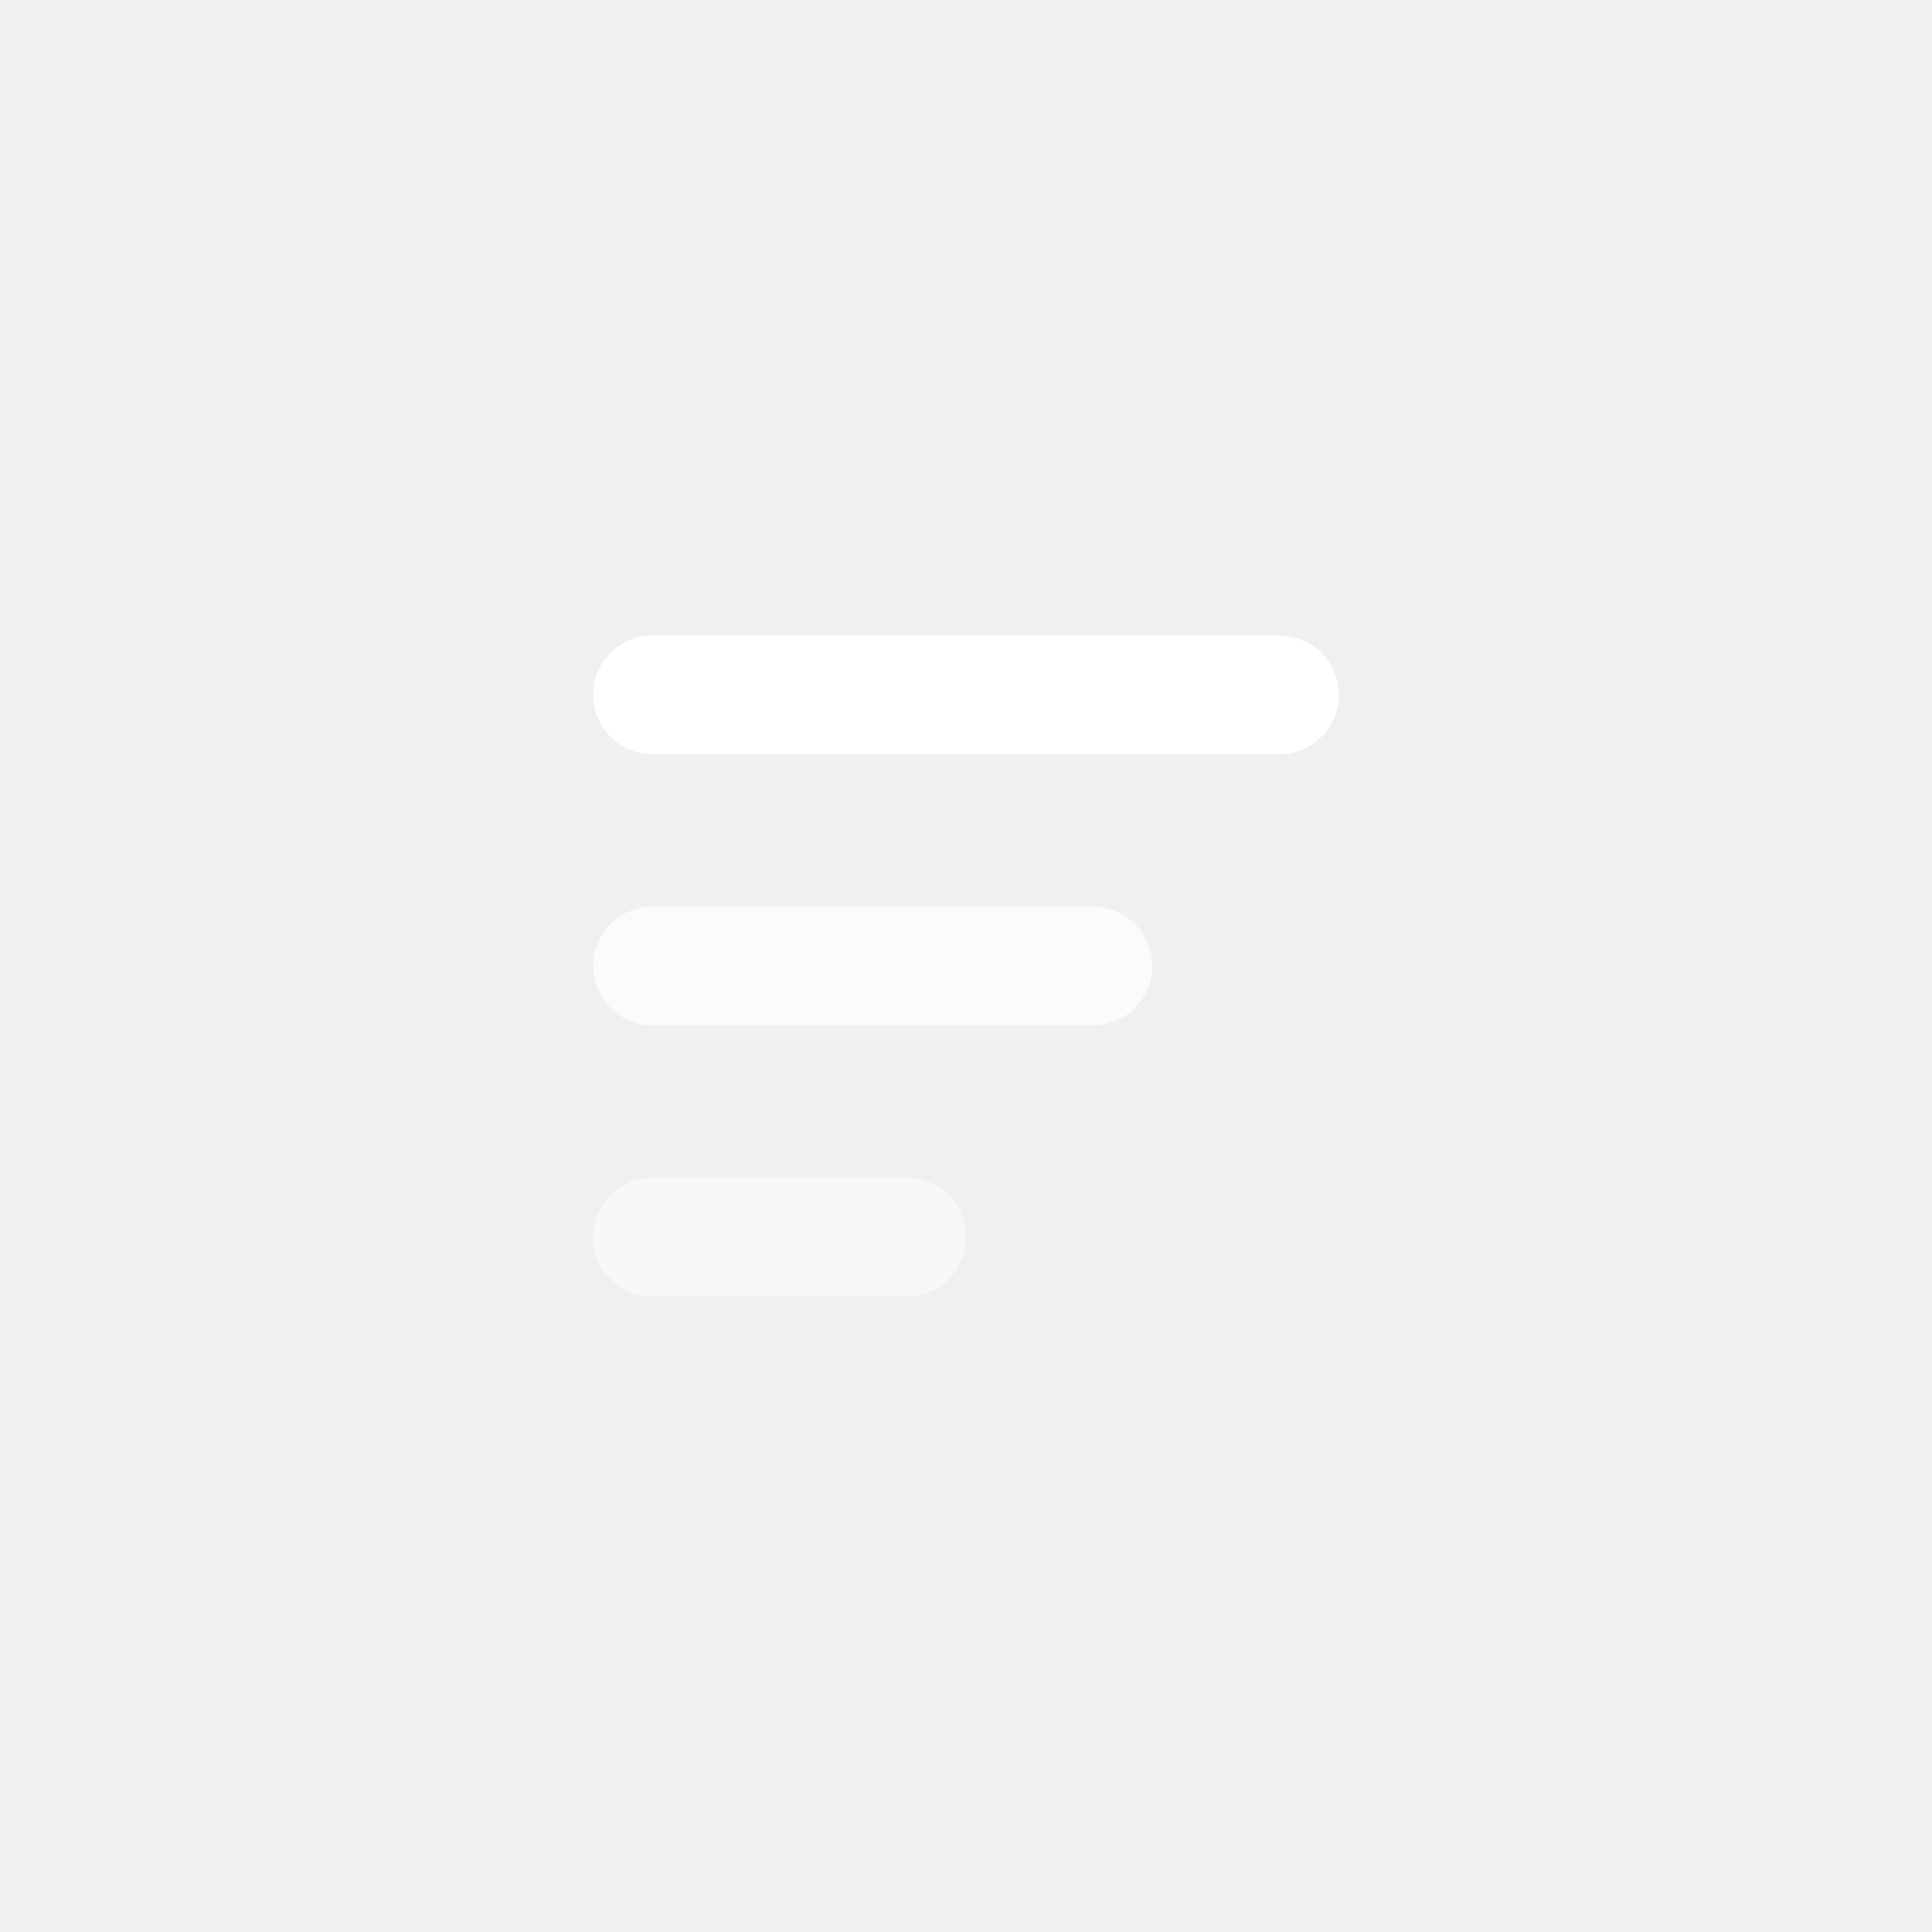
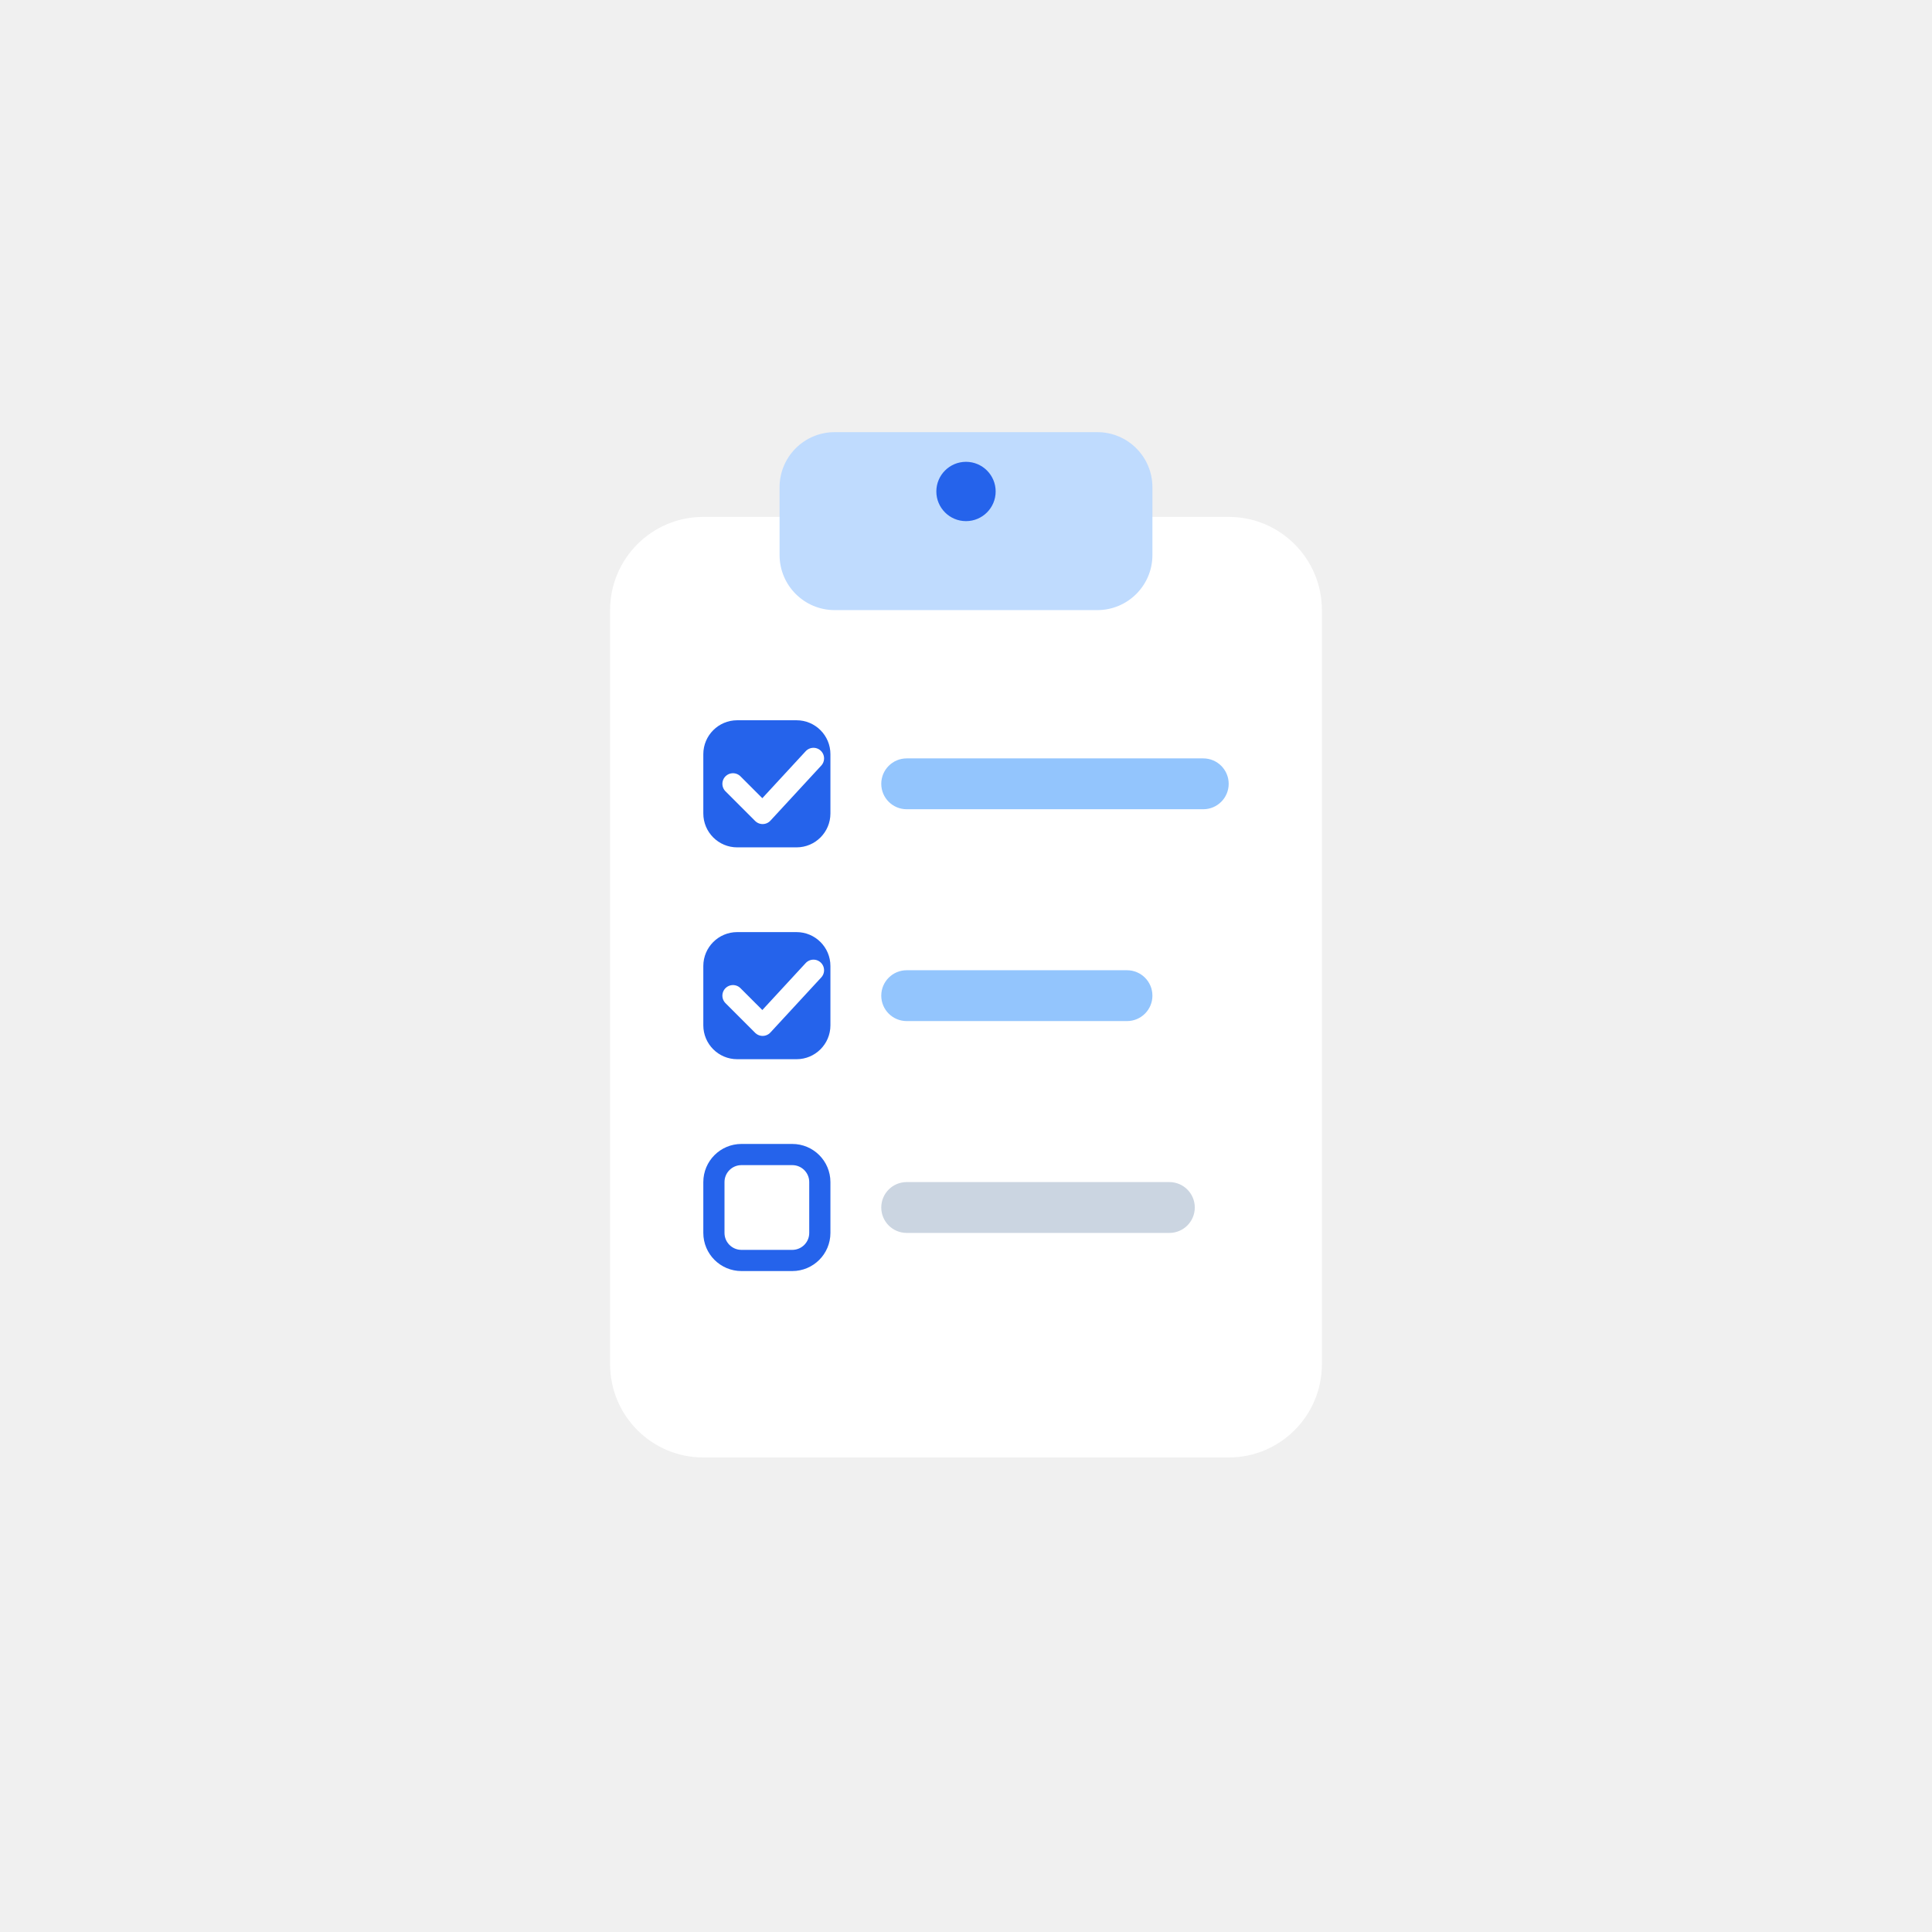
<svg xmlns="http://www.w3.org/2000/svg" width="456" height="456" viewBox="0 0 456 456" version="1.1">
-   <rect x="140" y="150" width="176" height="28" rx="14" fill="#ffffff" />
-   <rect x="140" y="214" width="132" height="28" rx="14" fill="#ffffff" fill-opacity="0.75" />
-   <rect x="140" y="278" width="88" height="28" rx="14" fill="#ffffff" fill-opacity="0.5" />
+   <rect x="144" y="122" width="168" height="222" rx="22" fill="#FFFFFF" />
+   <rect x="184" y="102" width="88" height="42" rx="13" fill="#BFDBFE" />
+   <circle cx="228" cy="116" r="7" fill="#2563EB" />
+   <rect x="166" y="170" width="30" height="30" rx="8" fill="#2563EB" />
+   <path d="M173 185 l7 7 l12 -13" fill="none" stroke="#FFFFFF" stroke-width="5" stroke-linecap="round" stroke-linejoin="round" />
+   <rect x="208" y="179" width="82" height="12" rx="6" fill="#93C5FD" />
+   <rect x="166" y="220" width="30" height="30" rx="8" fill="#2563EB" />
+   <path d="M173 235 l7 7 l12 -13" fill="none" stroke="#FFFFFF" stroke-width="5" stroke-linecap="round" stroke-linejoin="round" />
+   <rect x="208" y="229" width="64" height="12" rx="6" fill="#93C5FD" />
+   <rect x="168.5" y="272.5" width="25" height="25" rx="6.5" fill="none" stroke="#2563EB" stroke-width="5" />
+   <rect x="208" y="279" width="74" height="12" rx="6" fill="#CBD5E1" />
</svg>
